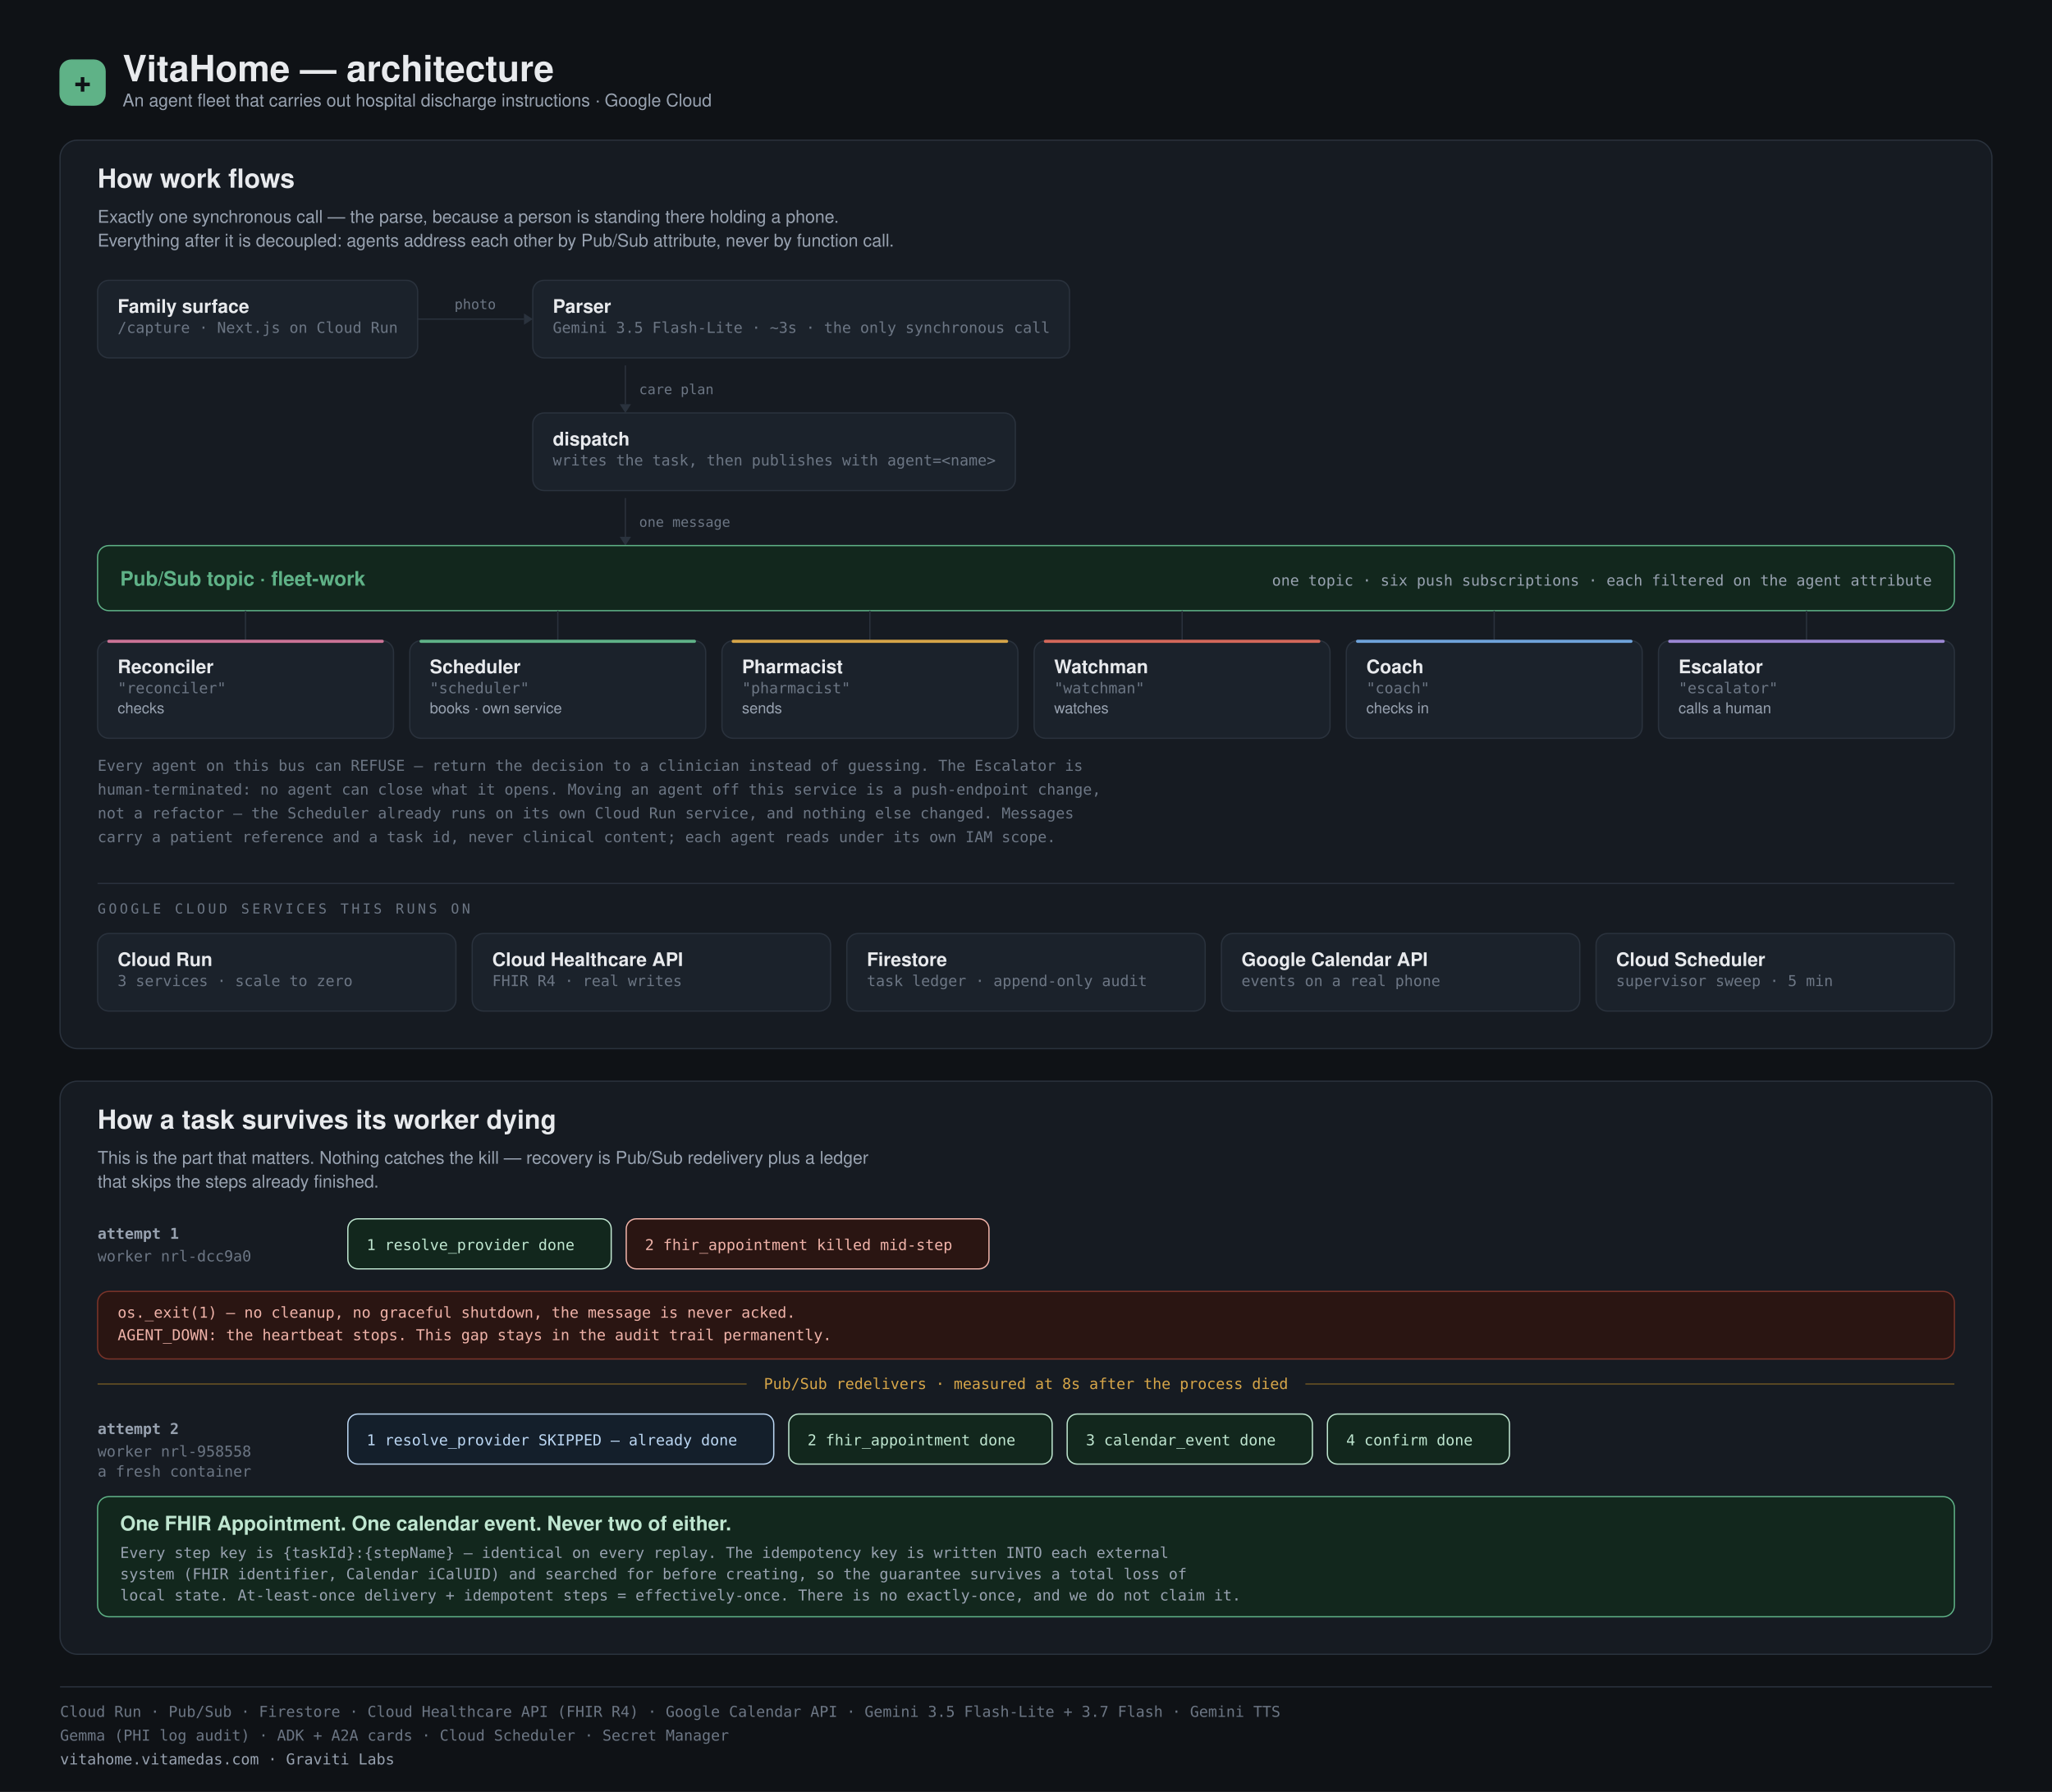
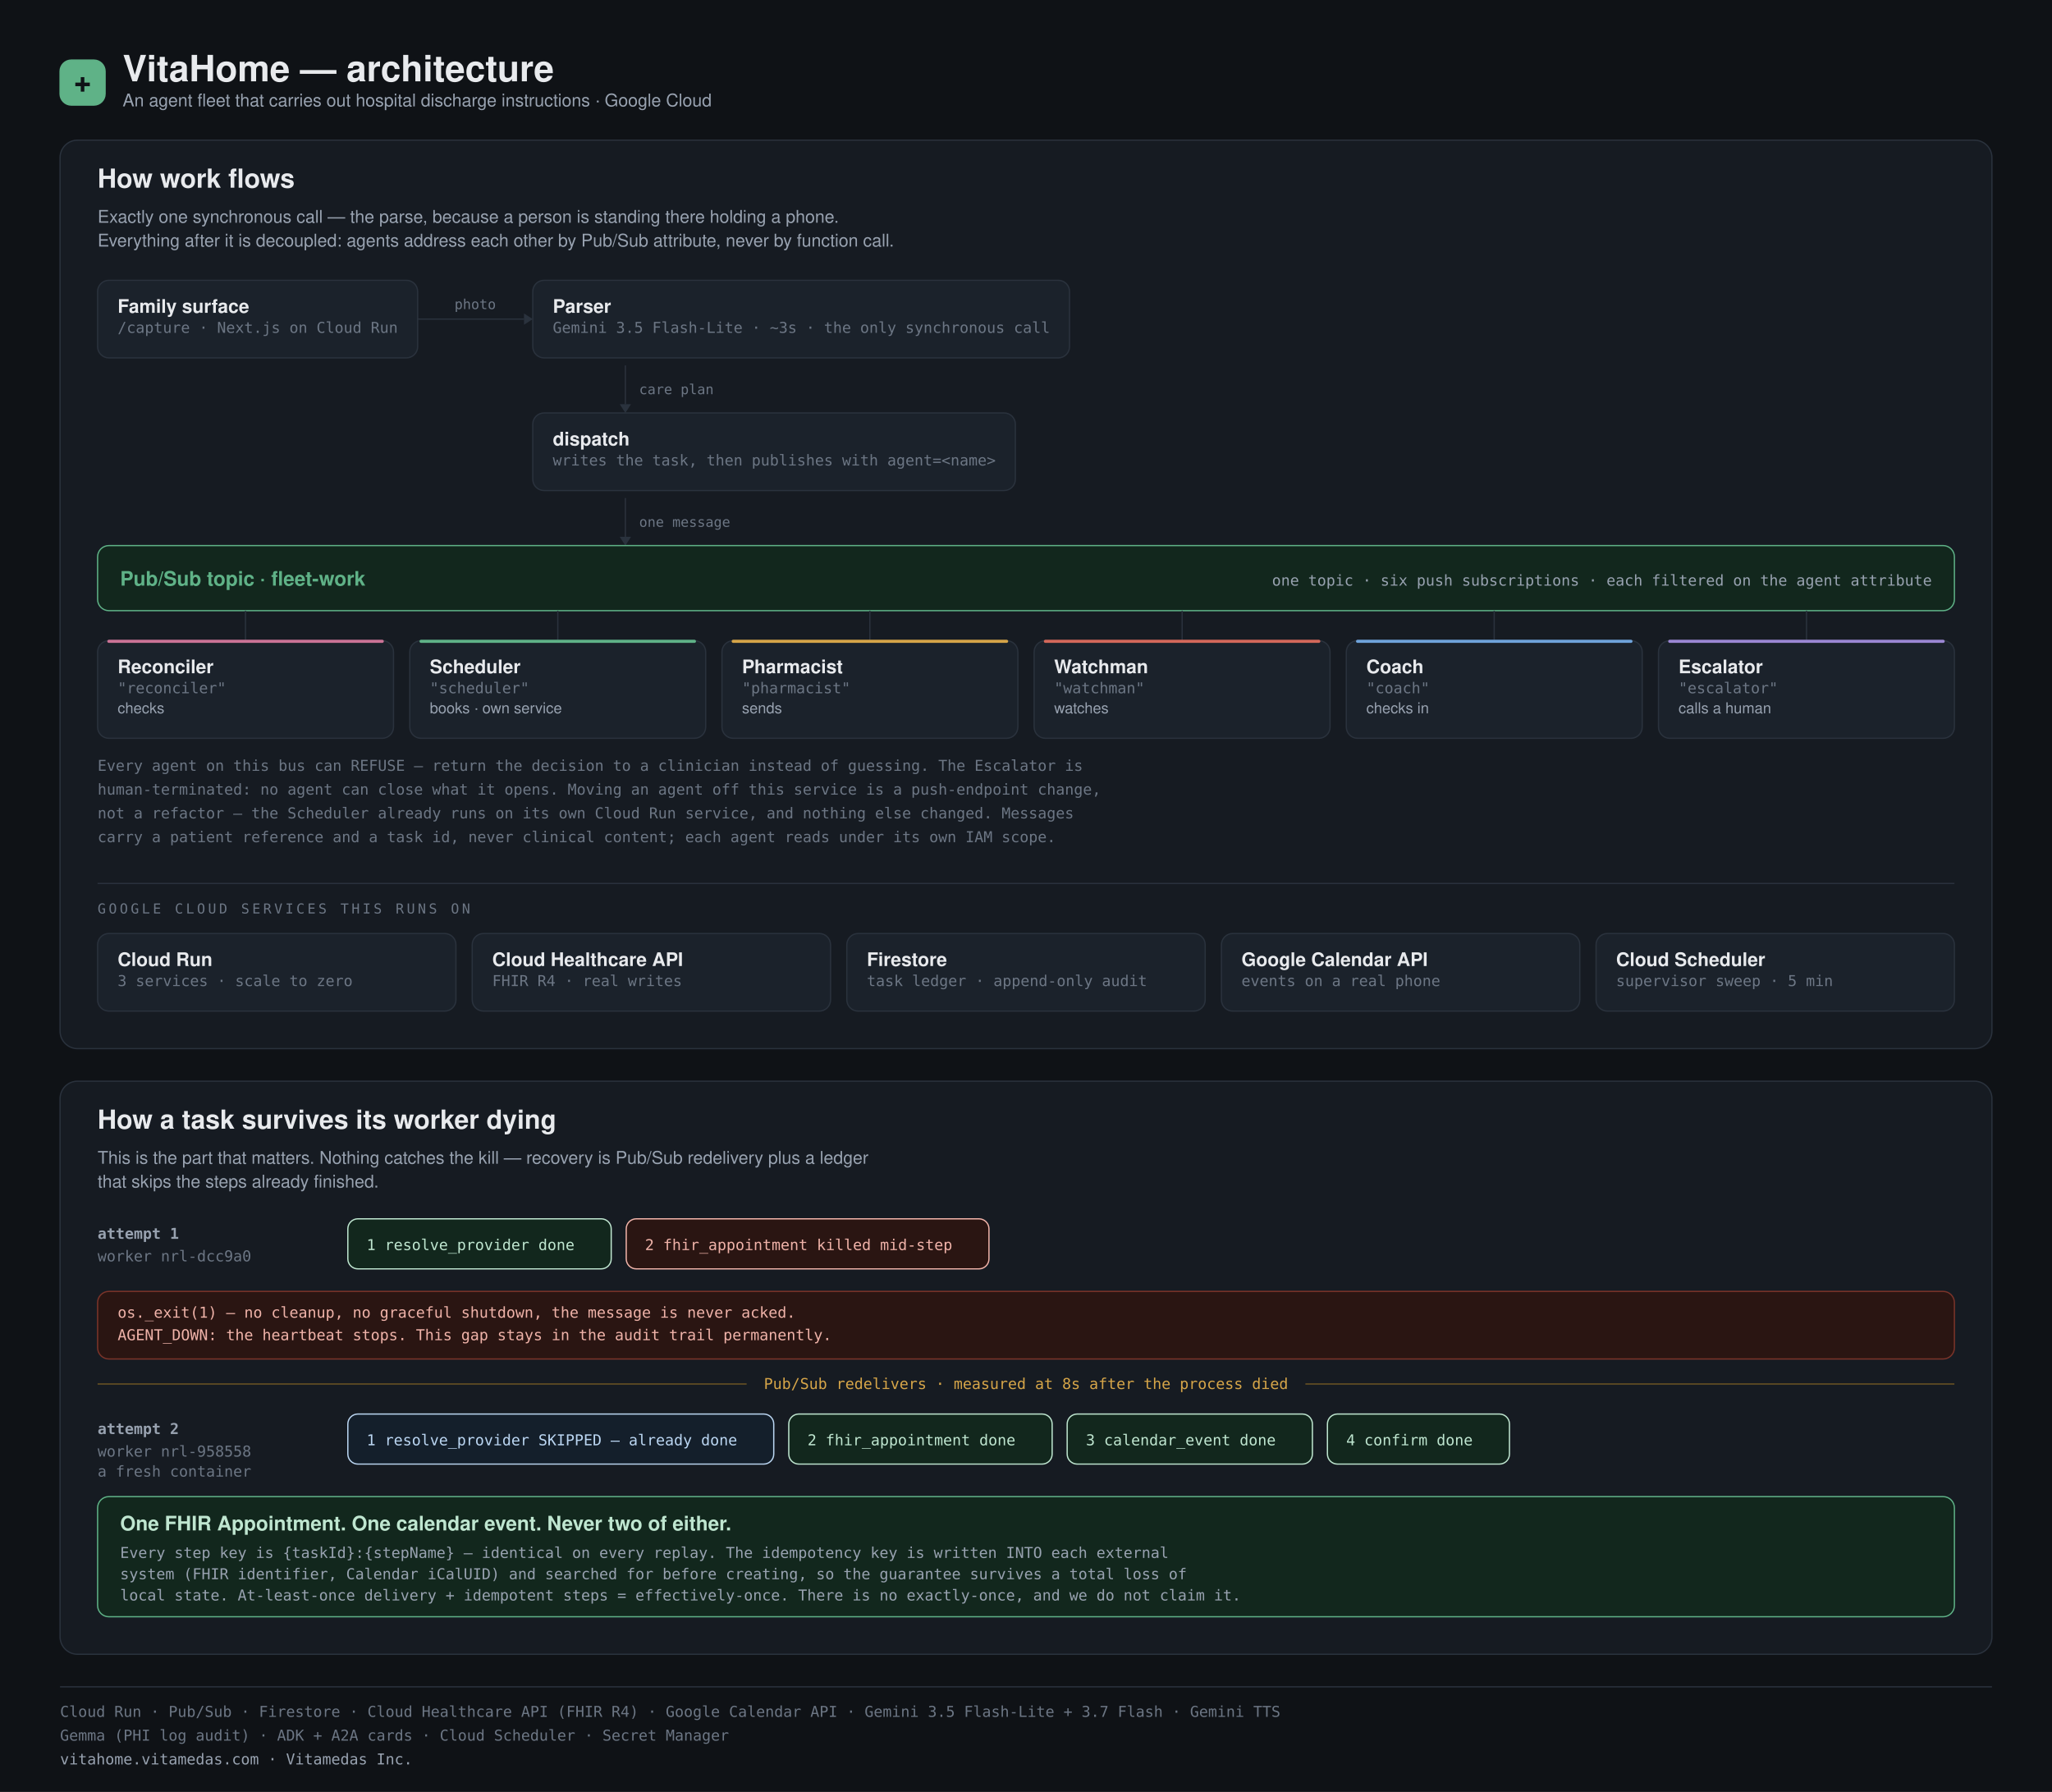
<svg xmlns="http://www.w3.org/2000/svg" width="1640" height="1432" viewBox="0 0 1640 1432">
  <rect width="1640" height="1432" fill="#0F1216" />
  <rect x="48.0" y="48.0" width="36.0" height="36.0" rx="9" fill="#5FB287" stroke="#5FB287" stroke-width="1" />
  <text x="66.0" y="73.0" font-family="Helvetica, Arial, sans-serif" font-size="24" fill="#0F1216" font-weight="600" text-anchor="middle">+</text>
  <text x="98.0" y="65.0" font-family="Helvetica, Arial, sans-serif" font-size="29" fill="#E8EAED" font-weight="600">VitaHome — architecture</text>
  <text x="98.0" y="85.0" font-family="Helvetica, Arial, sans-serif" font-size="14" fill="#98A2B0">An agent fleet that carries out hospital discharge instructions · Google Cloud</text>
  <rect x="48" y="112" width="1544" height="726" rx="14" fill="#161B22" stroke="#2A323D" stroke-width="1" />
  <text x="78.0" y="150.0" font-family="Helvetica, Arial, sans-serif" font-size="21" fill="#E8EAED" font-weight="600">How work flows</text>
  <text x="78.0" y="178.0" font-family="Helvetica, Arial, sans-serif" font-size="14" fill="#98A2B0">Exactly one synchronous call — the parse, because a person is standing there holding a phone.</text>
  <text x="78.0" y="197.0" font-family="Helvetica, Arial, sans-serif" font-size="14" fill="#98A2B0">Everything after it is decoupled: agents address each other by Pub/Sub attribute, never by function call.</text>
  <rect x="78.0" y="224.0" width="255.8" height="62.0" rx="9" fill="#1B222B" stroke="#2A323D" stroke-width="1" />
  <text x="94.0" y="250.0" font-family="Helvetica, Arial, sans-serif" font-size="15" fill="#E8EAED" font-weight="600">Family surface</text>
  <text x="94.0" y="266.0" font-family="Menlo, Consolas, monospace" font-size="12" fill="#6C7684">/capture · Next.js on Cloud Run</text>
  <rect x="425.8" y="224.0" width="429.0" height="62.0" rx="9" fill="#1B222B" stroke="#2A323D" stroke-width="1" />
  <text x="441.8" y="250.0" font-family="Helvetica, Arial, sans-serif" font-size="15" fill="#E8EAED" font-weight="600">Parser</text>
  <text x="441.8" y="266.0" font-family="Menlo, Consolas, monospace" font-size="12" fill="#6C7684">Gemini 3.5 Flash-Lite · ~3s · the only synchronous call</text>
  <path d="M333.8 255.0 H418.8" stroke="#2A323D" stroke-width="1" />
  <path d="M425.8 255.0 l-7,-4.5 v9 z" fill="#2A323D" />
  <text x="379.8" y="247.0" font-family="Menlo, Consolas, monospace" font-size="11" fill="#6C7684" text-anchor="middle">photo</text>
  <path d="M499.8 292.0 V323.0" stroke="#2A323D" stroke-width="1" />
  <path d="M499.8 330.0 l-4.5,-7 h9 z" fill="#2A323D" />
  <text x="510.8" y="315.0" font-family="Menlo, Consolas, monospace" font-size="11" fill="#6C7684">care plan</text>
  <rect x="425.8" y="330.0" width="385.7" height="62.0" rx="9" fill="#1B222B" stroke="#2A323D" stroke-width="1" />
  <text x="441.8" y="356.0" font-family="Helvetica, Arial, sans-serif" font-size="15" fill="#E8EAED" font-weight="600">dispatch</text>
  <text x="441.8" y="372.0" font-family="Menlo, Consolas, monospace" font-size="12" fill="#6C7684">writes the task, then publishes with agent=&lt;name&gt;</text>
  <path d="M499.8 398.0 V429.0" stroke="#2A323D" stroke-width="1" />
  <path d="M499.8 436.0 l-4.5,-7 h9 z" fill="#2A323D" />
  <text x="510.8" y="421.0" font-family="Menlo, Consolas, monospace" font-size="11" fill="#6C7684">one message</text>
  <rect x="78.0" y="436.0" width="1484.0" height="52.0" rx="9" fill="#12271D" stroke="#5FB287" stroke-width="1" />
  <text x="96.0" y="468.0" font-family="Helvetica, Arial, sans-serif" font-size="16" fill="#5FB287" font-weight="600">Pub/Sub topic · fleet-work</text>
  <text x="1544.0" y="468.0" font-family="Menlo, Consolas, monospace" font-size="12" fill="#98A2B0" text-anchor="end">one topic · six push subscriptions · each filtered on the agent attribute</text>
  <path d="M196.2 488.0 v24" stroke="#2A323D" stroke-width="1" />
  <path d="M445.8 488.0 v24" stroke="#2A323D" stroke-width="1" />
  <path d="M695.2 488.0 v24" stroke="#2A323D" stroke-width="1" />
  <path d="M944.8 488.0 v24" stroke="#2A323D" stroke-width="1" />
  <path d="M1194.2 488.0 v24" stroke="#2A323D" stroke-width="1" />
  <path d="M1443.8 488.0 v24" stroke="#2A323D" stroke-width="1" />
  <rect x="78.0" y="512.0" width="236.5" height="78.0" rx="9" fill="#1B222B" stroke="#2A323D" stroke-width="1" />
  <path d="M87.0 512.5 H305.5" stroke="#CB7396" stroke-width="2.5" stroke-linecap="round" />
  <text x="94.0" y="538.0" font-family="Helvetica, Arial, sans-serif" font-size="15" fill="#E8EAED" font-weight="600">Reconciler</text>
  <text x="94.0" y="554.0" font-family="Menlo, Consolas, monospace" font-size="12" fill="#6C7684">"reconciler"</text>
  <text x="94.0" y="570.0" font-family="Helvetica, Arial, sans-serif" font-size="12" fill="#98A2B0">checks</text>
  <rect x="327.5" y="512.0" width="236.5" height="78.0" rx="9" fill="#1B222B" stroke="#2A323D" stroke-width="1" />
  <path d="M336.5 512.5 H555.0" stroke="#5FB287" stroke-width="2.5" stroke-linecap="round" />
  <text x="343.5" y="538.0" font-family="Helvetica, Arial, sans-serif" font-size="15" fill="#E8EAED" font-weight="600">Scheduler</text>
  <text x="343.5" y="554.0" font-family="Menlo, Consolas, monospace" font-size="12" fill="#6C7684">"scheduler"</text>
  <text x="343.5" y="570.0" font-family="Helvetica, Arial, sans-serif" font-size="12" fill="#98A2B0">books · own service</text>
  <rect x="577.0" y="512.0" width="236.5" height="78.0" rx="9" fill="#1B222B" stroke="#2A323D" stroke-width="1" />
  <path d="M586.0 512.5 H804.5" stroke="#D6A548" stroke-width="2.5" stroke-linecap="round" />
  <text x="593.0" y="538.0" font-family="Helvetica, Arial, sans-serif" font-size="15" fill="#E8EAED" font-weight="600">Pharmacist</text>
  <text x="593.0" y="554.0" font-family="Menlo, Consolas, monospace" font-size="12" fill="#6C7684">"pharmacist"</text>
  <text x="593.0" y="570.0" font-family="Helvetica, Arial, sans-serif" font-size="12" fill="#98A2B0">sends</text>
  <rect x="826.5" y="512.0" width="236.5" height="78.0" rx="9" fill="#1B222B" stroke="#2A323D" stroke-width="1" />
  <path d="M835.5 512.5 H1054.0" stroke="#D4685A" stroke-width="2.5" stroke-linecap="round" />
  <text x="842.5" y="538.0" font-family="Helvetica, Arial, sans-serif" font-size="15" fill="#E8EAED" font-weight="600">Watchman</text>
  <text x="842.5" y="554.0" font-family="Menlo, Consolas, monospace" font-size="12" fill="#6C7684">"watchman"</text>
  <text x="842.5" y="570.0" font-family="Helvetica, Arial, sans-serif" font-size="12" fill="#98A2B0">watches</text>
  <rect x="1076.0" y="512.0" width="236.5" height="78.0" rx="9" fill="#1B222B" stroke="#2A323D" stroke-width="1" />
  <path d="M1085.0 512.5 H1303.5" stroke="#6FA3DB" stroke-width="2.5" stroke-linecap="round" />
  <text x="1092.0" y="538.0" font-family="Helvetica, Arial, sans-serif" font-size="15" fill="#E8EAED" font-weight="600">Coach</text>
  <text x="1092.0" y="554.0" font-family="Menlo, Consolas, monospace" font-size="12" fill="#6C7684">"coach"</text>
  <text x="1092.0" y="570.0" font-family="Helvetica, Arial, sans-serif" font-size="12" fill="#98A2B0">checks in</text>
  <rect x="1325.5" y="512.0" width="236.5" height="78.0" rx="9" fill="#1B222B" stroke="#2A323D" stroke-width="1" />
  <path d="M1334.5 512.5 H1553.0" stroke="#9B87D4" stroke-width="2.5" stroke-linecap="round" />
  <text x="1341.5" y="538.0" font-family="Helvetica, Arial, sans-serif" font-size="15" fill="#E8EAED" font-weight="600">Escalator</text>
  <text x="1341.5" y="554.0" font-family="Menlo, Consolas, monospace" font-size="12" fill="#6C7684">"escalator"</text>
  <text x="1341.5" y="570.0" font-family="Helvetica, Arial, sans-serif" font-size="12" fill="#98A2B0">calls a human</text>
  <text x="78.0" y="616.0" font-family="Menlo, Consolas, monospace" font-size="12" fill="#6C7684">Every agent on this bus can REFUSE — return the decision to a clinician instead of guessing. The Escalator is</text>
  <text x="78.0" y="635.0" font-family="Menlo, Consolas, monospace" font-size="12" fill="#6C7684">human-terminated: no agent can close what it opens. Moving an agent off this service is a push-endpoint change,</text>
  <text x="78.0" y="654.0" font-family="Menlo, Consolas, monospace" font-size="12" fill="#6C7684">not a refactor — the Scheduler already runs on its own Cloud Run service, and nothing else changed. Messages</text>
  <text x="78.0" y="673.0" font-family="Menlo, Consolas, monospace" font-size="12" fill="#6C7684">carry a patient reference and a task id, never clinical content; each agent reads under its own IAM scope.</text>
  <path d="M78 706.0 H1562.0" stroke="#2A323D" stroke-width="1" />
  <text x="78.0" y="730.0" font-family="Menlo, Consolas, monospace" font-size="11" fill="#6C7684" letter-spacing="2.2">GOOGLE CLOUD SERVICES THIS RUNS ON</text>
  <rect x="78.0" y="746.0" width="286.4" height="62.0" rx="9" fill="#1B222B" stroke="#2A323D" stroke-width="1" />
  <text x="94.0" y="772.0" font-family="Helvetica, Arial, sans-serif" font-size="15" fill="#E8EAED" font-weight="600">Cloud Run</text>
  <text x="94.0" y="788.0" font-family="Menlo, Consolas, monospace" font-size="12" fill="#6C7684">3 services · scale to zero</text>
  <rect x="377.4" y="746.0" width="286.4" height="62.0" rx="9" fill="#1B222B" stroke="#2A323D" stroke-width="1" />
  <text x="393.4" y="772.0" font-family="Helvetica, Arial, sans-serif" font-size="15" fill="#E8EAED" font-weight="600">Cloud Healthcare API</text>
  <text x="393.4" y="788.0" font-family="Menlo, Consolas, monospace" font-size="12" fill="#6C7684">FHIR R4 · real writes</text>
  <rect x="676.8" y="746.0" width="286.4" height="62.0" rx="9" fill="#1B222B" stroke="#2A323D" stroke-width="1" />
  <text x="692.8" y="772.0" font-family="Helvetica, Arial, sans-serif" font-size="15" fill="#E8EAED" font-weight="600">Firestore</text>
  <text x="692.8" y="788.0" font-family="Menlo, Consolas, monospace" font-size="12" fill="#6C7684">task ledger · append-only audit</text>
  <rect x="976.2" y="746.0" width="286.4" height="62.0" rx="9" fill="#1B222B" stroke="#2A323D" stroke-width="1" />
  <text x="992.2" y="772.0" font-family="Helvetica, Arial, sans-serif" font-size="15" fill="#E8EAED" font-weight="600">Google Calendar API</text>
  <text x="992.2" y="788.0" font-family="Menlo, Consolas, monospace" font-size="12" fill="#6C7684">events on a real phone</text>
  <rect x="1275.6" y="746.0" width="286.4" height="62.0" rx="9" fill="#1B222B" stroke="#2A323D" stroke-width="1" />
  <text x="1291.6" y="772.0" font-family="Helvetica, Arial, sans-serif" font-size="15" fill="#E8EAED" font-weight="600">Cloud Scheduler</text>
  <text x="1291.6" y="788.0" font-family="Menlo, Consolas, monospace" font-size="12" fill="#6C7684">supervisor sweep · 5 min</text>
  <rect x="48" y="864" width="1544" height="458" rx="14" fill="#161B22" stroke="#2A323D" stroke-width="1" />
  <text x="78.0" y="902.0" font-family="Helvetica, Arial, sans-serif" font-size="21" fill="#E8EAED" font-weight="600">How a task survives its worker dying</text>
  <text x="78.0" y="930.0" font-family="Helvetica, Arial, sans-serif" font-size="14" fill="#98A2B0">This is the part that matters. Nothing catches the kill — recovery is Pub/Sub redelivery plus a ledger</text>
  <text x="78.0" y="949.0" font-family="Helvetica, Arial, sans-serif" font-size="14" fill="#98A2B0">that skips the steps already finished.</text>
  <text x="78.0" y="990.0" font-family="Menlo, Consolas, monospace" font-size="12" fill="#98A2B0" font-weight="600">attempt 1</text>
  <text x="78.0" y="1008.0" font-family="Menlo, Consolas, monospace" font-size="12" fill="#6C7684">worker nrl-dcc9a0</text>
  <rect x="278.0" y="974.0" width="210.5" height="40.0" rx="8" fill="#12271D" stroke="#BFE6D0" stroke-width="1" />
  <text x="293.0" y="999.0" font-family="Menlo, Consolas, monospace" font-size="12" fill="#BFE6D0">1  resolve_provider  done</text>
  <rect x="500.5" y="974.0" width="289.9" height="40.0" rx="8" fill="#2A1512" stroke="#F0B3A9" stroke-width="1" />
  <text x="515.5" y="999.0" font-family="Menlo, Consolas, monospace" font-size="12" fill="#F0B3A9">2  fhir_appointment  killed mid-step</text>
  <rect x="78.0" y="1032.0" width="1484.0" height="54.0" rx="9" fill="#2A1512" stroke="#7A3329" stroke-width="1" />
  <text x="94.0" y="1053.0" font-family="Menlo, Consolas, monospace" font-size="12" fill="#F0B3A9">os._exit(1) — no cleanup, no graceful shutdown, the message is never acked.</text>
  <text x="94.0" y="1071.0" font-family="Menlo, Consolas, monospace" font-size="12" fill="#F0B3A9">AGENT_DOWN: the heartbeat stops. This gap stays in the audit trail permanently.</text>
  <path d="M78 1106.0 H596.7" stroke="#6B5423" stroke-width="1" />
  <path d="M1043.3 1106.0 H1562.0" stroke="#6B5423" stroke-width="1" />
  <text x="820.0" y="1110.0" font-family="Menlo, Consolas, monospace" font-size="12" fill="#D6A548" text-anchor="middle">Pub/Sub redelivers · measured at 8s after the process died</text>
  <text x="78.0" y="1146.0" font-family="Menlo, Consolas, monospace" font-size="12" fill="#98A2B0" font-weight="600">attempt 2</text>
  <text x="78.0" y="1164.0" font-family="Menlo, Consolas, monospace" font-size="12" fill="#6C7684">worker nrl-958558</text>
  <text x="78.0" y="1180.0" font-family="Menlo, Consolas, monospace" font-size="12" fill="#6C7684">a fresh container</text>
  <rect x="278.0" y="1130.0" width="340.4" height="40.0" rx="8" fill="#141F2B" stroke="#BBD6F2" stroke-width="1" />
  <text x="293.0" y="1155.0" font-family="Menlo, Consolas, monospace" font-size="12" fill="#BBD6F2">1  resolve_provider  SKIPPED — already done</text>
  <rect x="630.4" y="1130.0" width="210.5" height="40.0" rx="8" fill="#12271D" stroke="#BFE6D0" stroke-width="1" />
  <text x="645.4" y="1155.0" font-family="Menlo, Consolas, monospace" font-size="12" fill="#BFE6D0">2  fhir_appointment  done</text>
  <rect x="852.9" y="1130.0" width="196.0" height="40.0" rx="8" fill="#12271D" stroke="#BFE6D0" stroke-width="1" />
  <text x="867.9" y="1155.0" font-family="Menlo, Consolas, monospace" font-size="12" fill="#BFE6D0">3  calendar_event  done</text>
  <rect x="1060.9" y="1130.0" width="145.5" height="40.0" rx="8" fill="#12271D" stroke="#BFE6D0" stroke-width="1" />
  <text x="1075.9" y="1155.0" font-family="Menlo, Consolas, monospace" font-size="12" fill="#BFE6D0">4  confirm  done</text>
  <rect x="78.0" y="1196.0" width="1484.0" height="96.0" rx="9" fill="#12271D" stroke="#5FB287" stroke-width="1" />
  <text x="96.0" y="1223.0" font-family="Helvetica, Arial, sans-serif" font-size="16" fill="#BFE6D0" font-weight="600">One FHIR Appointment. One calendar event. Never two of either.</text>
  <text x="96.0" y="1245.0" font-family="Menlo, Consolas, monospace" font-size="12" fill="#98A2B0">Every step key is {taskId}:{stepName} — identical on every replay. The idempotency key is written INTO each external</text>
  <text x="96.0" y="1262.0" font-family="Menlo, Consolas, monospace" font-size="12" fill="#98A2B0">system (FHIR identifier, Calendar iCalUID) and searched for before creating, so the guarantee survives a total loss of</text>
  <text x="96.0" y="1279.0" font-family="Menlo, Consolas, monospace" font-size="12" fill="#98A2B0">local state. At-least-once delivery + idempotent steps = effectively-once. There is no exactly-once, and we do not claim it.</text>
  <path d="M48 1348.0 H1592.0" stroke="#2A323D" stroke-width="1" />
  <text x="48.0" y="1372.0" font-family="Menlo, Consolas, monospace" font-size="12" fill="#6C7684">Cloud Run · Pub/Sub · Firestore · Cloud Healthcare API (FHIR R4) · Google Calendar API · Gemini 3.5 Flash-Lite + 3.7 Flash · Gemini TTS</text>
  <text x="48.0" y="1391.0" font-family="Menlo, Consolas, monospace" font-size="12" fill="#6C7684">Gemma (PHI log audit) · ADK + A2A cards · Cloud Scheduler · Secret Manager</text>
-   <text x="48.0" y="1410.0" font-family="Menlo, Consolas, monospace" font-size="12" fill="#98A2B0">vitahome.vitamedas.com · Graviti Labs</text>
+   <text x="48.0" y="1410.0" font-family="Menlo, Consolas, monospace" font-size="12" fill="#98A2B0">vitahome.vitamedas.com · Vitamedas Inc.</text>
</svg>
